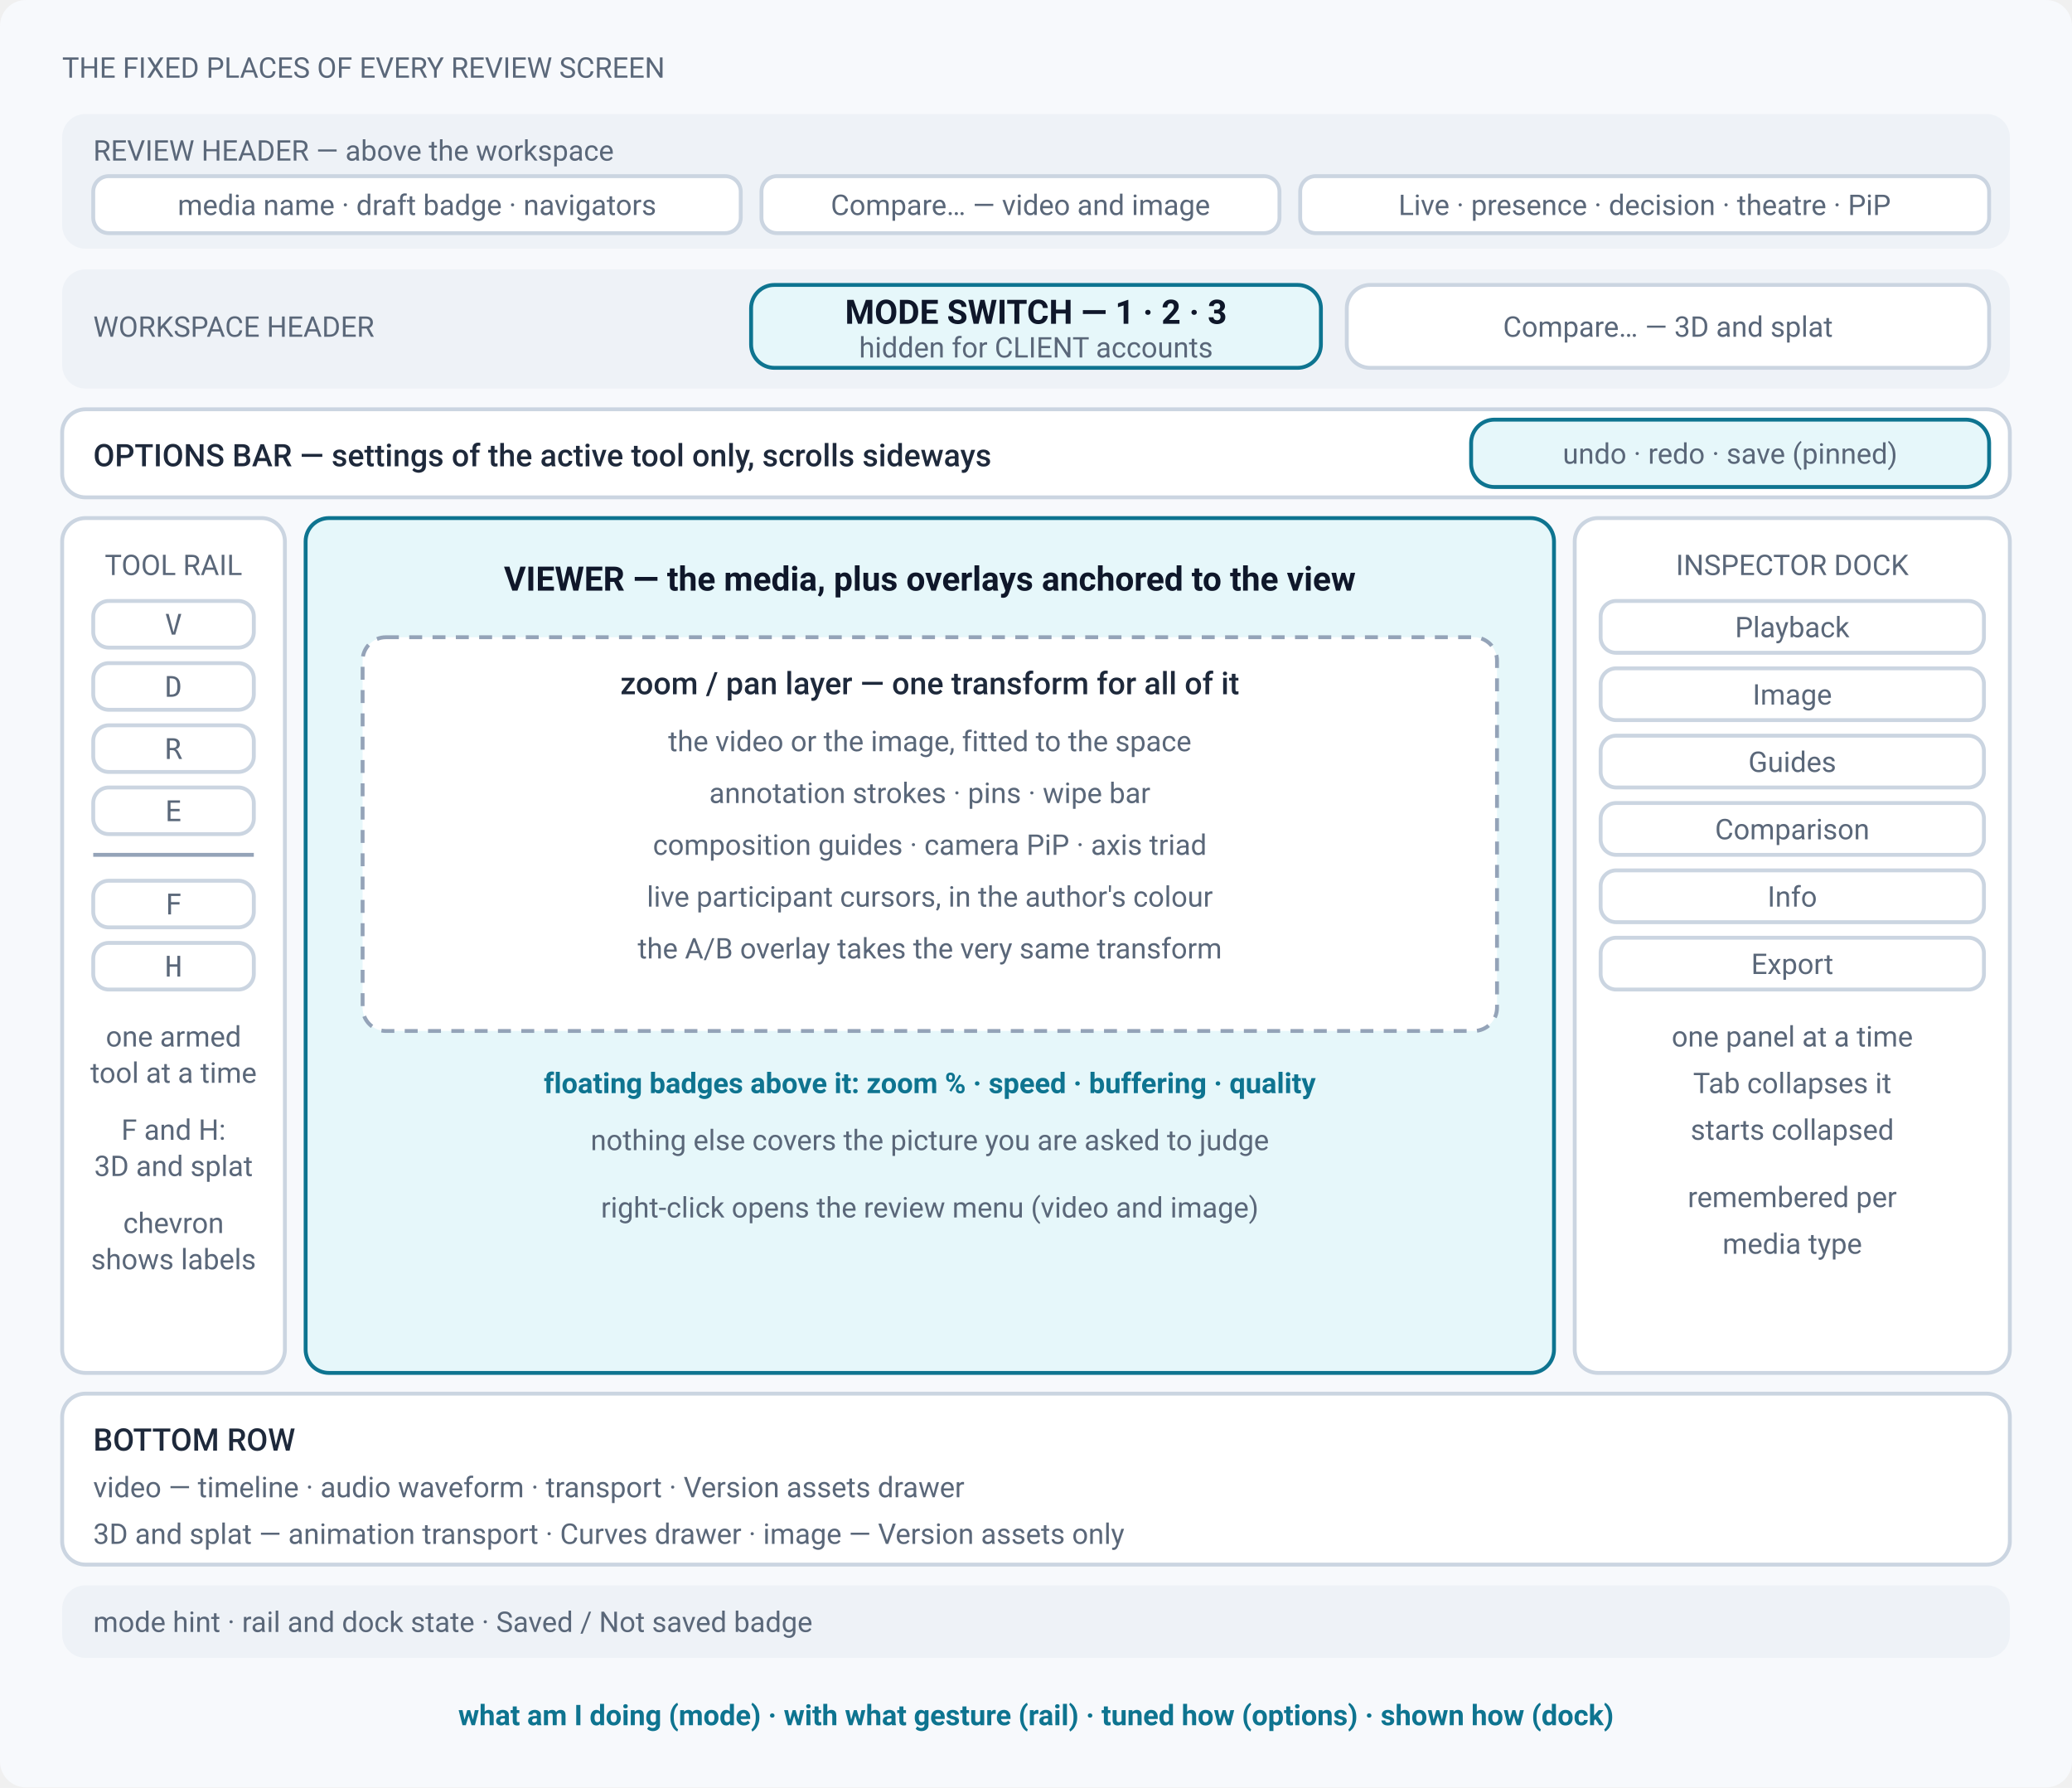
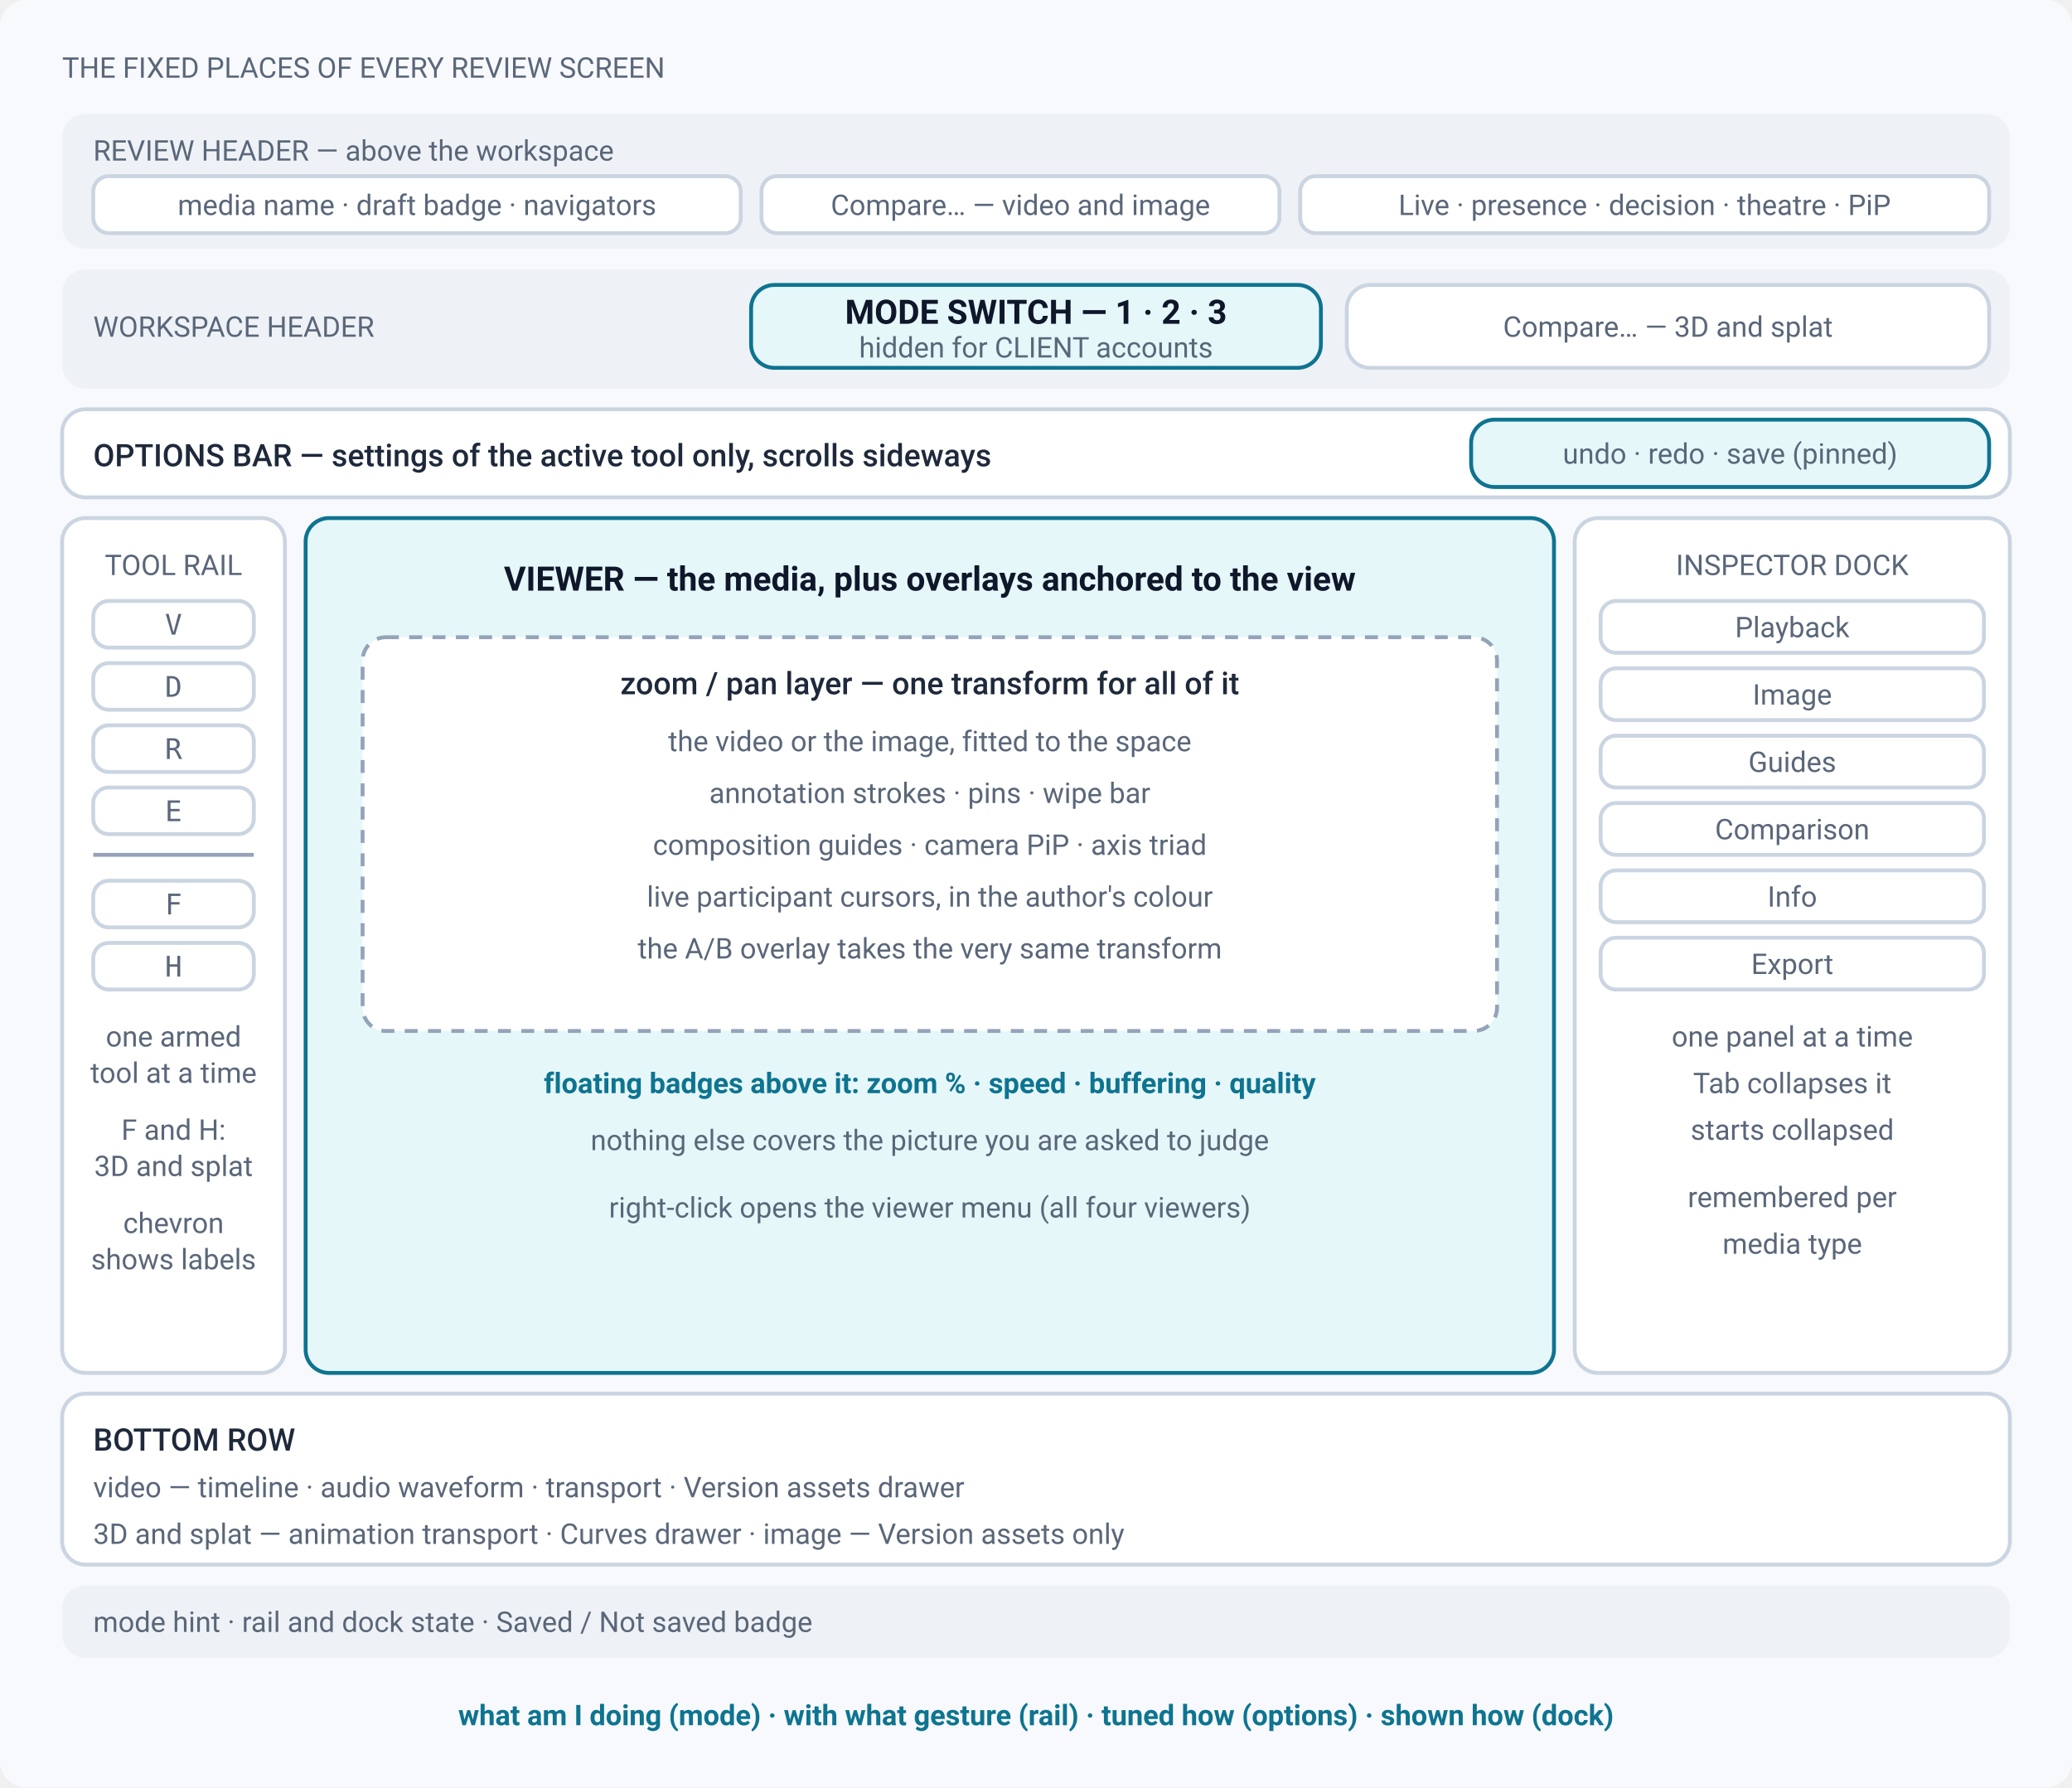
<svg xmlns="http://www.w3.org/2000/svg" viewBox="0 0 800 690" width="800" height="690" role="img" aria-labelledby="fig-title fig-desc">
  <style>
    .bg { fill: #f7f9fc; }
    .panel { fill: #ffffff; stroke: #cbd5e1; stroke-width: 1.5; }
    .panel-a { fill: #e6f7fa; stroke: #0e7490; stroke-width: 1.5; }
    .panel-w { fill: #fef6e7; stroke: #b45309; stroke-width: 1.5; }
    .panel-d { fill: #fdeceb; stroke: #b91c1c; stroke-width: 1.5; }
    .panel-o { fill: #ffffff; stroke: #94a3b8; stroke-width: 1.5; stroke-dasharray: 5 4; }
    .band { fill: #eef2f7; stroke: none; }
    .t { fill: #0f172a; font: 600 13px ui-sans-serif, system-ui, "Segoe UI", Roboto, Helvetica, Arial, sans-serif; }
    .l { fill: #1e293b; font: 500 12px ui-sans-serif, system-ui, "Segoe UI", Roboto, Helvetica, Arial, sans-serif; }
    .d { fill: #5a6779; font: 400 11px ui-sans-serif, system-ui, "Segoe UI", Roboto, Helvetica, Arial, sans-serif; }
    .m { fill: #5a6779; font: 400 11px ui-monospace, SFMono-Regular, Menlo, Consolas, monospace; }
    .a { fill: #0e7490; font: 600 11px ui-sans-serif, system-ui, "Segoe UI", Roboto, Helvetica, Arial, sans-serif; }
    .ok { fill: #15803d; }
    .no { fill: #b91c1c; }
    .conn { stroke: #94a3b8; stroke-width: 1.5; fill: none; }
    .conn-a { stroke: #0e7490; stroke-width: 1.5; fill: none; }
    .conn-o { stroke: #94a3b8; stroke-width: 1.5; fill: none; stroke-dasharray: 5 4; }
    .head { fill: #94a3b8; }
    .head-a { fill: #0e7490; }
    @media (prefers-color-scheme: dark) {
      .bg { fill: #0d121b; }
      .panel { fill: #151b27; stroke: #2a3348; }
      .panel-a { fill: #06262c; stroke: #22d3ee; }
      .panel-w { fill: #2a2109; stroke: #f5b301; }
      .panel-d { fill: #2b1113; stroke: #f87171; }
      .panel-o { fill: #151b27; stroke: #4a5872; }
      .band { fill: #111725; }
      .t { fill: #e6ebef; }
      .l { fill: #cfd7e2; }
      .d { fill: #93a0b4; }
      .m { fill: #93a0b4; }
      .a { fill: #22d3ee; }
      .ok { fill: #34d399; }
      .no { fill: #f87171; }
      .conn { stroke: #4a5872; }
      .conn-a { stroke: #22d3ee; }
      .conn-o { stroke: #4a5872; }
      .head { fill: #4a5872; }
      .head-a { fill: #22d3ee; }
    }
  </style>
  <defs>
    <marker id="arrow" viewBox="0 0 10 10" refX="9" refY="5" markerWidth="6" markerHeight="6" orient="auto-start-reverse">
      <path class="head" d="M0 0 L10 5 L0 10 z" />
    </marker>
    <marker id="arrow-a" viewBox="0 0 10 10" refX="9" refY="5" markerWidth="6" markerHeight="6" orient="auto-start-reverse">
      <path class="head-a" d="M0 0 L10 5 L0 10 z" />
    </marker>
  </defs>
  <rect class="bg" x="0" y="0" width="800" height="690" rx="10" />
  <text class="d" x="24" y="30">THE FIXED PLACES OF EVERY REVIEW SCREEN</text>
  <rect class="band" x="24" y="44" width="752" height="52" rx="9" />
  <text class="d" x="36" y="62">REVIEW HEADER — above the workspace</text>
  <rect class="panel" x="36" y="68" width="250" height="22" rx="6" />
  <text class="d" x="161" y="83" text-anchor="middle">media name · draft badge · navigators</text>
  <rect class="panel" x="294" y="68" width="200" height="22" rx="6" />
  <text class="d" x="394" y="83" text-anchor="middle">Compare… — video and image</text>
  <rect class="panel" x="502" y="68" width="266" height="22" rx="6" />
  <text class="d" x="635" y="83" text-anchor="middle">Live · presence · decision · theatre · PiP</text>
  <rect class="band" x="24" y="104" width="752" height="46" rx="9" />
  <text class="d" x="36" y="130">WORKSPACE HEADER</text>
  <rect class="panel-a" x="290" y="110" width="220" height="32" rx="9" />
  <text class="t" x="400" y="125" text-anchor="middle">MODE SWITCH — 1 · 2 · 3</text>
  <text class="d" x="400" y="138" text-anchor="middle">hidden for CLIENT accounts</text>
  <rect class="panel" x="520" y="110" width="248" height="32" rx="9" />
  <text class="d" x="644" y="130" text-anchor="middle">Compare… — 3D and splat</text>
  <rect class="panel" x="24" y="158" width="752" height="34" rx="9" />
  <text class="l" x="36" y="180">OPTIONS BAR — settings of the active tool only, scrolls sideways</text>
  <rect class="panel-a" x="568" y="162" width="200" height="26" rx="9" />
  <text class="d" x="668" y="179" text-anchor="middle">undo · redo · save (pinned)</text>
  <rect class="panel" x="24" y="200" width="86" height="330" rx="9" />
  <text class="d" x="67" y="222" text-anchor="middle">TOOL RAIL</text>
  <rect class="panel" x="36" y="232" width="62" height="18" rx="6" />
  <text class="m" x="67" y="245" text-anchor="middle">V</text>
  <rect class="panel" x="36" y="256" width="62" height="18" rx="6" />
  <text class="m" x="67" y="269" text-anchor="middle">D</text>
  <rect class="panel" x="36" y="280" width="62" height="18" rx="6" />
  <text class="m" x="67" y="293" text-anchor="middle">R</text>
  <rect class="panel" x="36" y="304" width="62" height="18" rx="6" />
  <text class="m" x="67" y="317" text-anchor="middle">E</text>
  <path class="conn" d="M36 330 L98 330" />
  <rect class="panel" x="36" y="340" width="62" height="18" rx="6" />
  <text class="m" x="67" y="353" text-anchor="middle">F</text>
  <rect class="panel" x="36" y="364" width="62" height="18" rx="6" />
  <text class="m" x="67" y="377" text-anchor="middle">H</text>
  <text class="d" x="67" y="404" text-anchor="middle">one armed</text>
  <text class="d" x="67" y="418" text-anchor="middle">tool at a time</text>
  <text class="d" x="67" y="440" text-anchor="middle">F and H:</text>
  <text class="d" x="67" y="454" text-anchor="middle">3D and splat</text>
  <text class="d" x="67" y="476" text-anchor="middle">chevron</text>
  <text class="d" x="67" y="490" text-anchor="middle">shows labels</text>
  <rect class="panel-a" x="118" y="200" width="482" height="330" rx="9" />
  <text class="t" x="359" y="228" text-anchor="middle">VIEWER — the media, plus overlays anchored to the view</text>
  <rect class="panel-o" x="140" y="246" width="438" height="152" rx="9" />
  <text class="l" x="359" y="268" text-anchor="middle">zoom / pan layer — one transform for all of it</text>
  <text class="d" x="359" y="290" text-anchor="middle">the video or the image, fitted to the space</text>
  <text class="d" x="359" y="310" text-anchor="middle">annotation strokes · pins · wipe bar</text>
  <text class="d" x="359" y="330" text-anchor="middle">composition guides · camera PiP · axis triad</text>
  <text class="d" x="359" y="350" text-anchor="middle">live participant cursors, in the author's colour</text>
  <text class="d" x="359" y="370" text-anchor="middle">the A/B overlay takes the very same transform</text>
  <text class="a" x="359" y="422" text-anchor="middle">floating badges above it: zoom % · speed · buffering · quality</text>
  <text class="d" x="359" y="444" text-anchor="middle">nothing else covers the picture you are asked to judge</text>
-   <text class="d" x="359" y="470" text-anchor="middle">right-click opens the review menu (video and image)</text>
+   <text class="d" x="359" y="470" text-anchor="middle">right-click opens the viewer menu (all four viewers)</text>
  <rect class="panel" x="608" y="200" width="168" height="330" rx="9" />
  <text class="d" x="692" y="222" text-anchor="middle">INSPECTOR DOCK</text>
  <rect class="panel" x="618" y="232" width="148" height="20" rx="6" />
  <text class="d" x="692" y="246" text-anchor="middle">Playback</text>
  <rect class="panel" x="618" y="258" width="148" height="20" rx="6" />
  <text class="d" x="692" y="272" text-anchor="middle">Image</text>
  <rect class="panel" x="618" y="284" width="148" height="20" rx="6" />
  <text class="d" x="692" y="298" text-anchor="middle">Guides</text>
  <rect class="panel" x="618" y="310" width="148" height="20" rx="6" />
  <text class="d" x="692" y="324" text-anchor="middle">Comparison</text>
  <rect class="panel" x="618" y="336" width="148" height="20" rx="6" />
  <text class="d" x="692" y="350" text-anchor="middle">Info</text>
  <rect class="panel" x="618" y="362" width="148" height="20" rx="6" />
  <text class="d" x="692" y="376" text-anchor="middle">Export</text>
  <text class="d" x="692" y="404" text-anchor="middle">one panel at a time</text>
  <text class="d" x="692" y="422" text-anchor="middle">Tab collapses it</text>
  <text class="d" x="692" y="440" text-anchor="middle">starts collapsed</text>
  <text class="d" x="692" y="466" text-anchor="middle">remembered per</text>
  <text class="d" x="692" y="484" text-anchor="middle">media type</text>
  <rect class="panel" x="24" y="538" width="752" height="66" rx="9" />
  <text class="l" x="36" y="560">BOTTOM ROW</text>
  <text class="d" x="36" y="578">video — timeline · audio waveform · transport · Version assets drawer</text>
  <text class="d" x="36" y="596">3D and splat — animation transport · Curves drawer · image — Version assets only</text>
  <rect class="band" x="24" y="612" width="752" height="28" rx="9" />
  <text class="d" x="36" y="630">mode hint · rail and dock state · Saved / Not saved badge</text>
  <text class="a" x="400" y="666" text-anchor="middle">what am I doing (mode) · with what gesture (rail) · tuned how (options) · shown how (dock)</text>
</svg>
